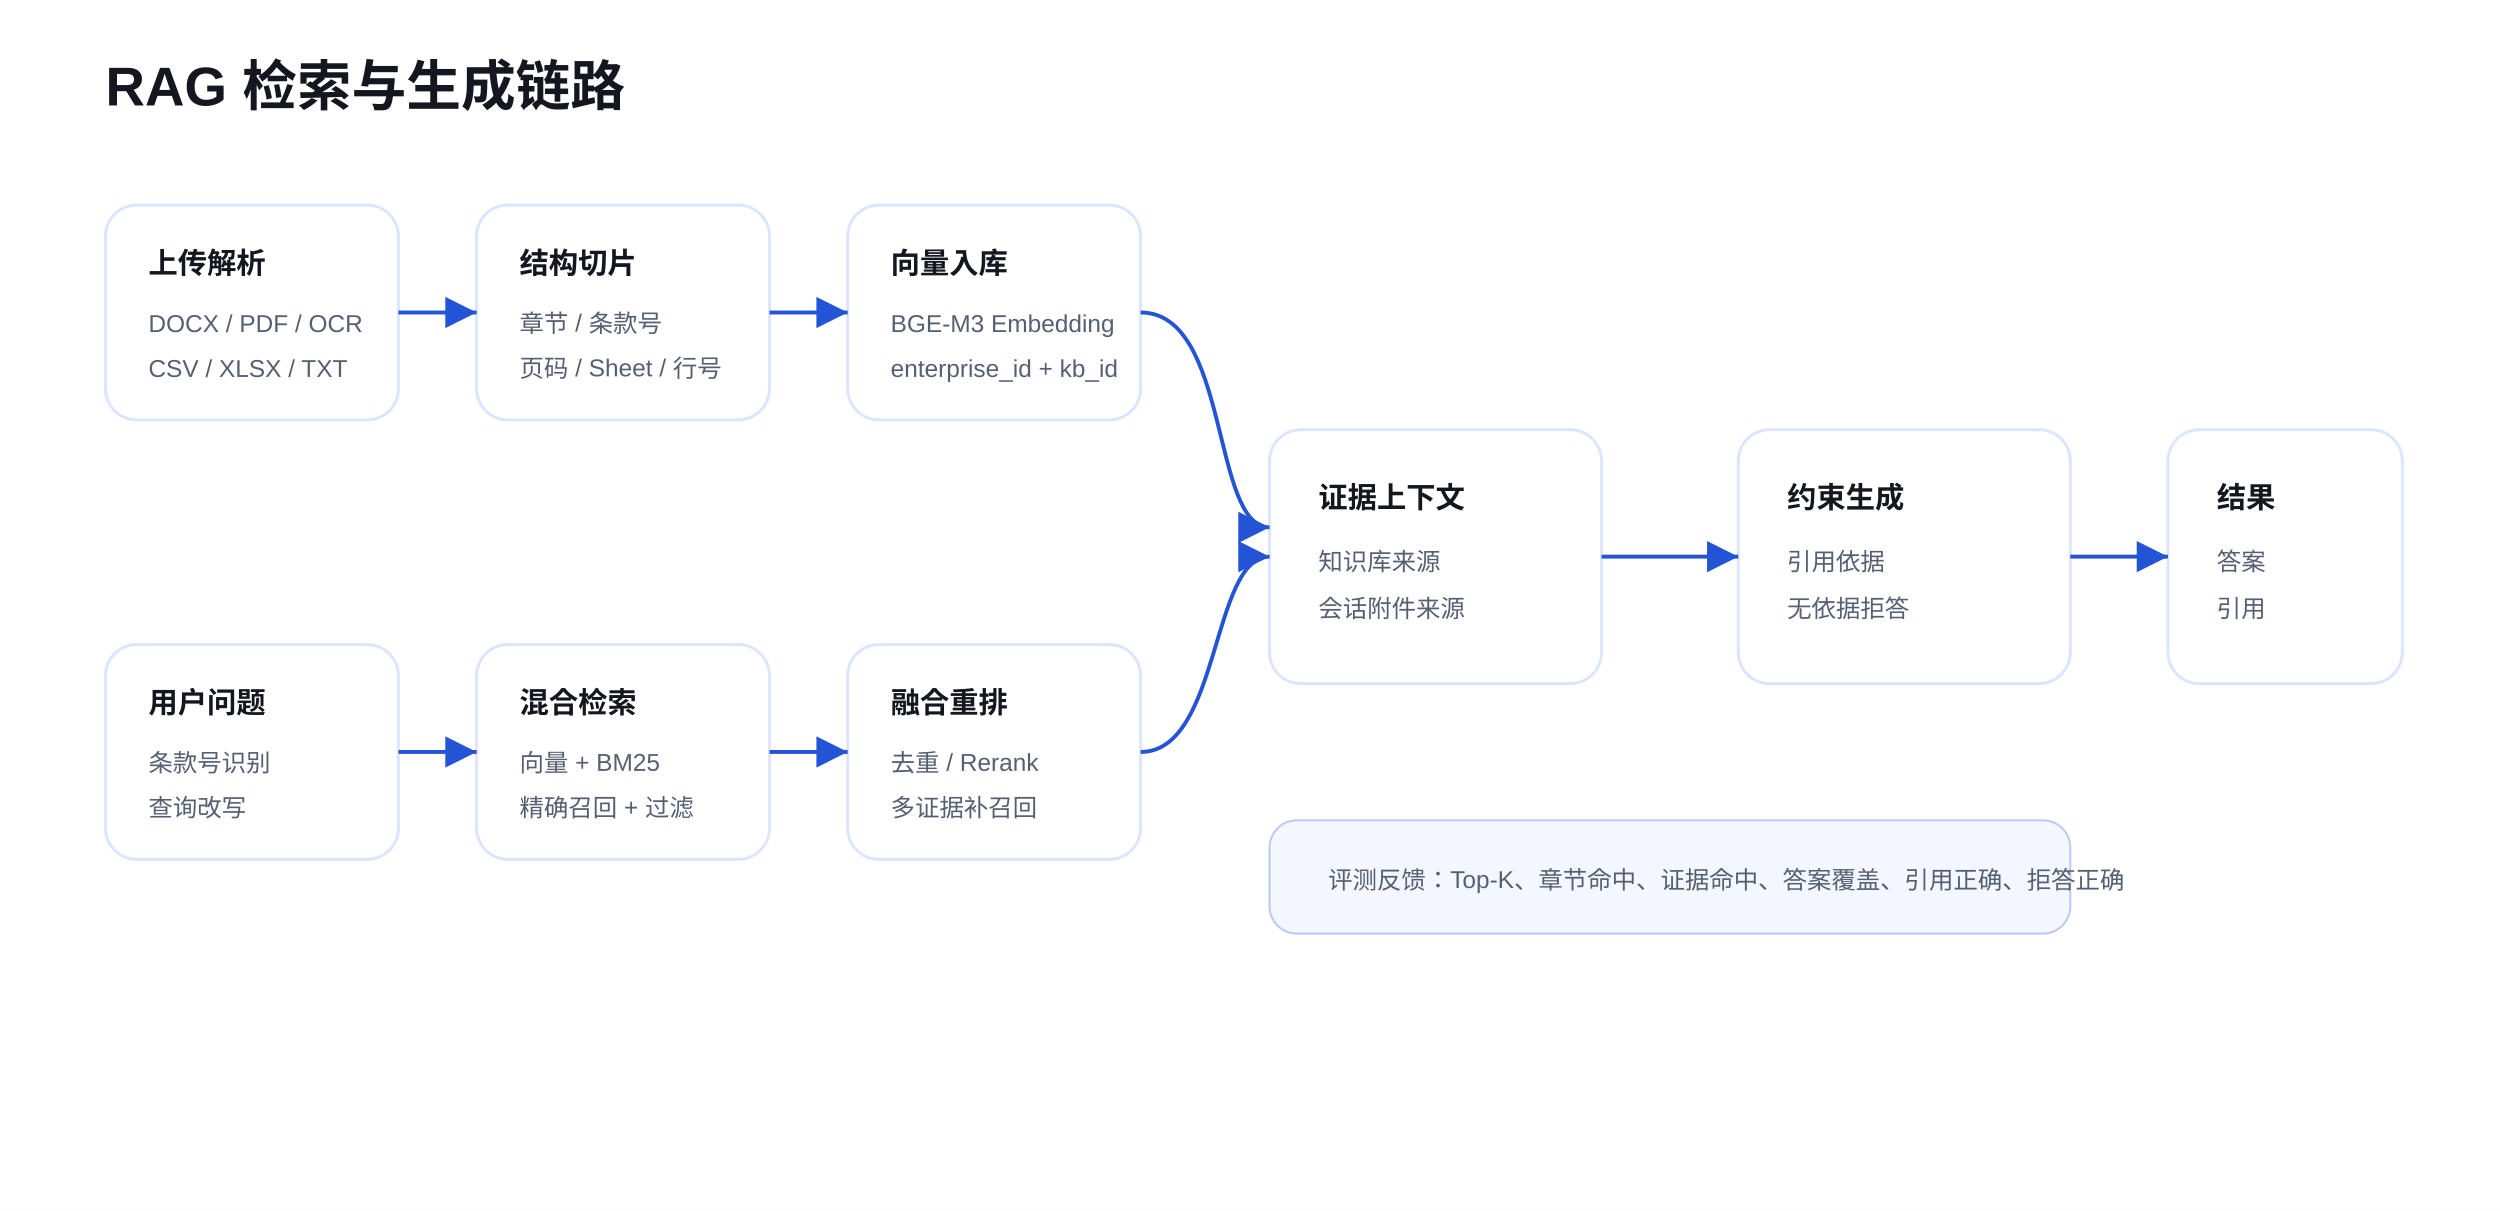
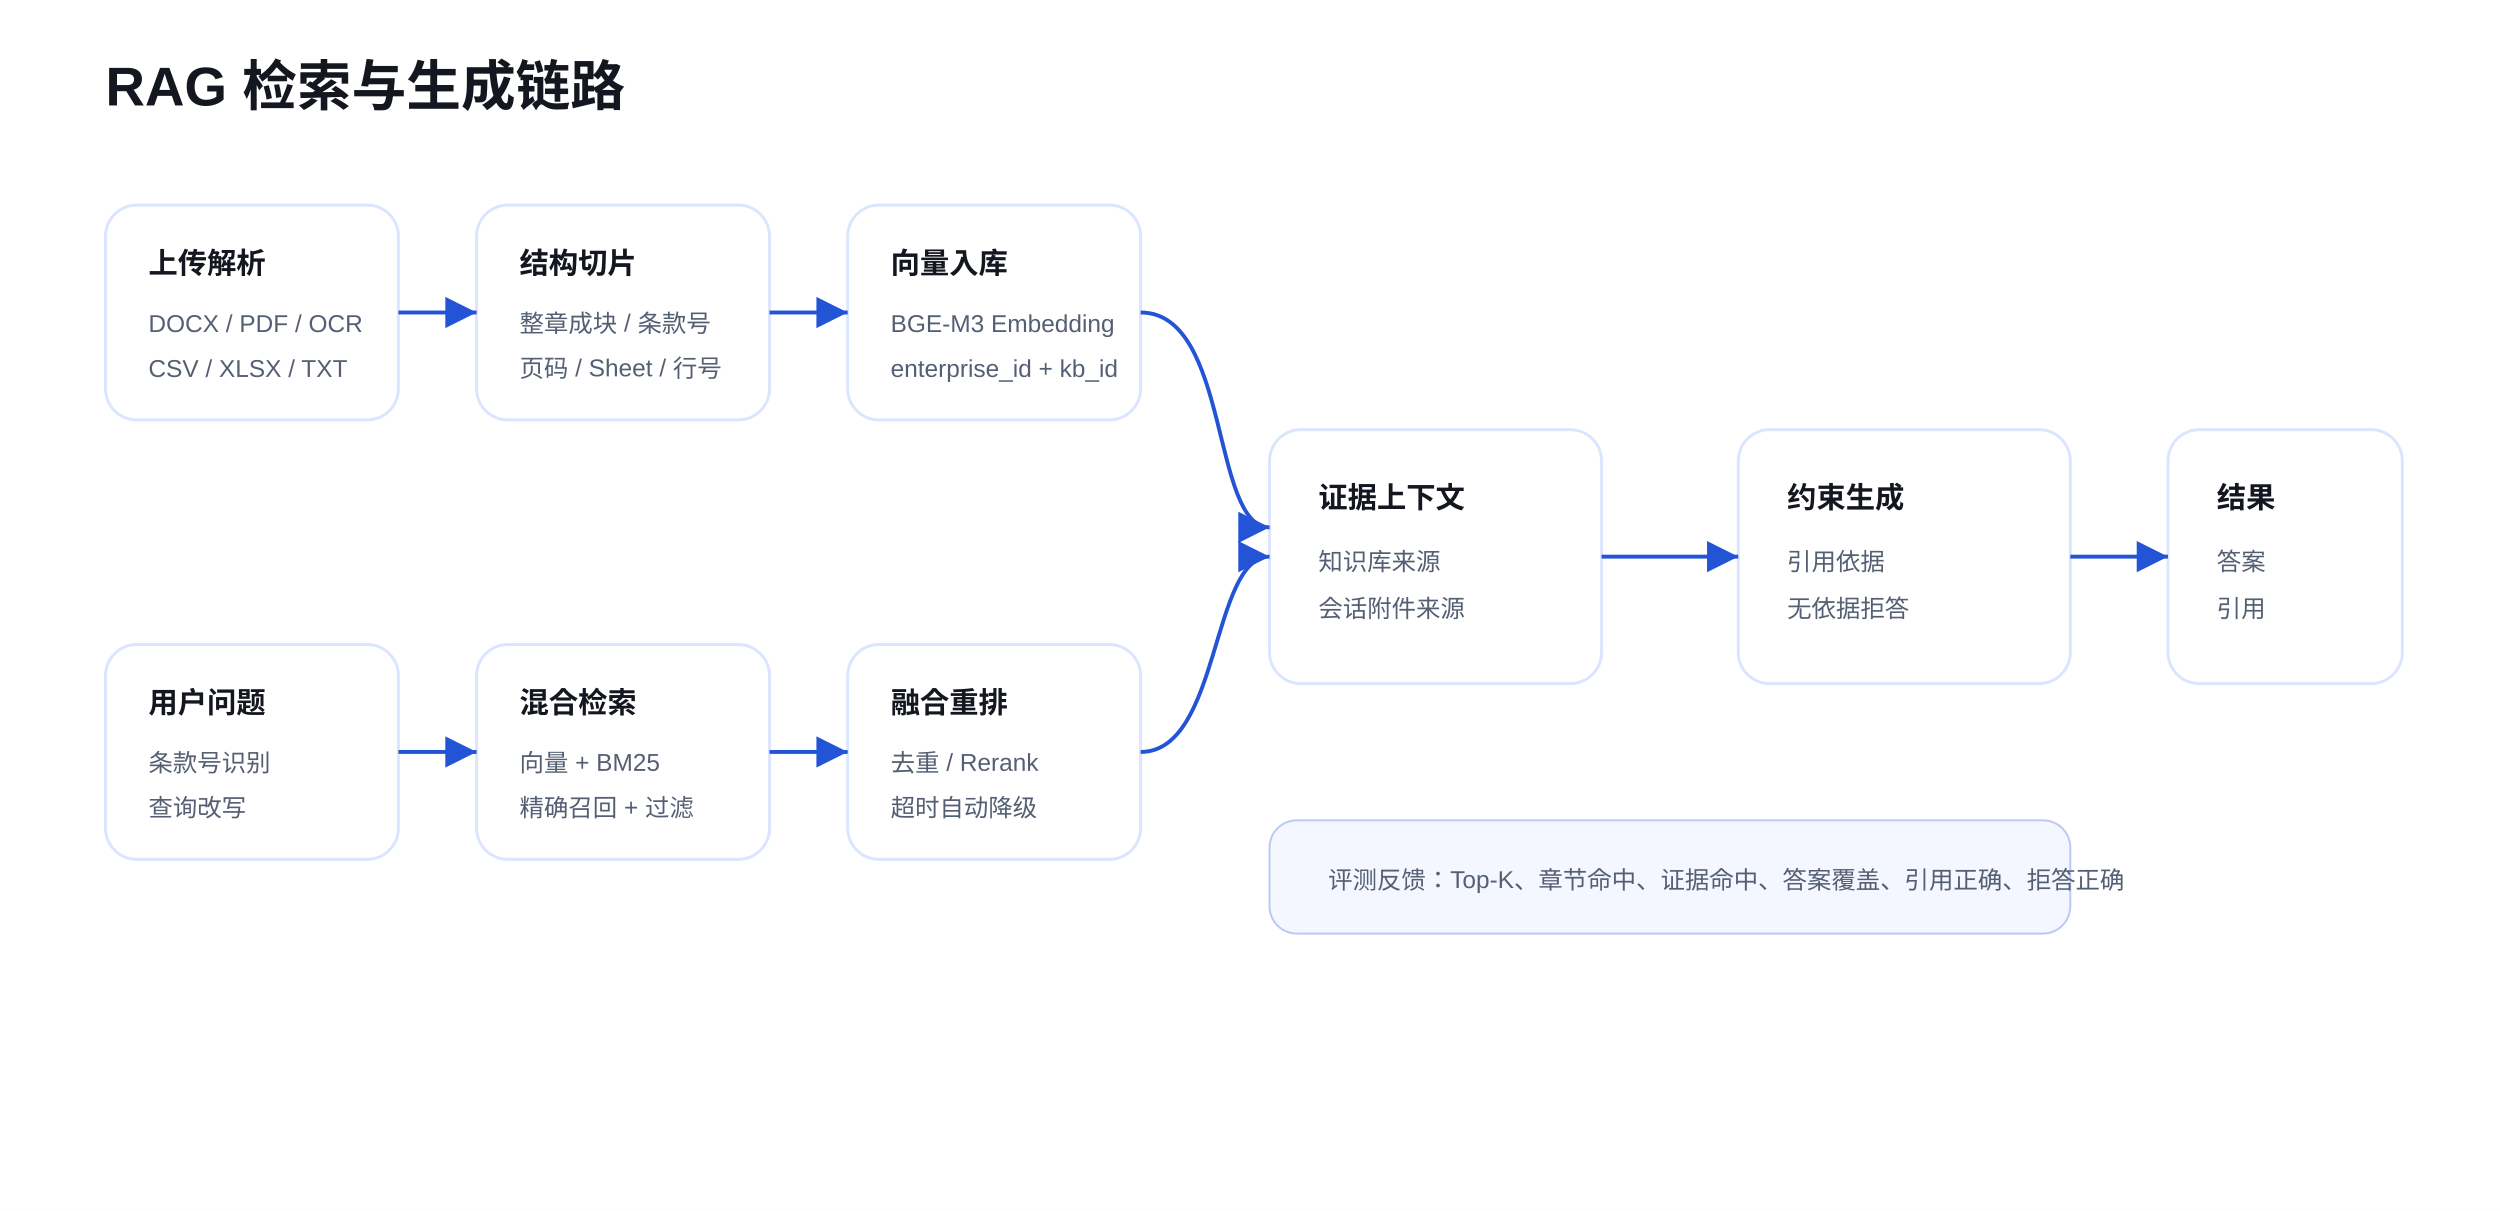
<svg xmlns="http://www.w3.org/2000/svg" width="1280" height="620" viewBox="0 0 1280 620" role="img" aria-label="RAG pipeline">
  <defs>
    <style>.bg{fill:#ffffff}.title{font:700 28px Arial,"Microsoft YaHei";fill:#14171f}.box{fill:white;stroke:#dbe5ff;stroke-width:1.5;rx:16}.head{font:700 15px Arial,"Microsoft YaHei";fill:#14171f}.txt{font:12.5px Arial,"Microsoft YaHei";fill:#555f73}.line{stroke:#2454d6;stroke-width:2;fill:none;marker-end:url(#a)}.pill{fill:#f4f7ff;stroke:#bac9f4}</style>
    <marker id="a" markerWidth="12" markerHeight="12" refX="10" refY="6" orient="auto">
      <path d="M2,2 L10,6 L2,10" fill="#2454d6" />
    </marker>
  </defs>
  <rect width="1280" height="620" class="bg" />
  <text x="54" y="54" class="title">RAG 检索与生成链路</text>
  <g transform="translate(54,105)">
    <rect width="150" height="110" class="box" />
    <text x="22" y="35" class="head">上传解析</text>
    <text x="22" y="65" class="txt">DOCX / PDF / OCR</text>
    <text x="22" y="88" class="txt">CSV / XLSX / TXT</text>
  </g>
  <g transform="translate(244,105)">
    <rect width="150" height="110" class="box" />
    <text x="22" y="35" class="head">结构切片</text>
-     <text x="22" y="65" class="txt">章节 / 条款号</text>
+     <text x="22" y="65" class="txt">整章成块 / 条款号</text>
    <text x="22" y="88" class="txt">页码 / Sheet / 行号</text>
  </g>
  <g transform="translate(434,105)">
    <rect width="150" height="110" class="box" />
    <text x="22" y="35" class="head">向量入库</text>
    <text x="22" y="65" class="txt">BGE-M3 Embedding</text>
    <text x="22" y="88" class="txt">enterprise_id + kb_id</text>
  </g>
  <g transform="translate(54,330)">
    <rect width="150" height="110" class="box" />
    <text x="22" y="35" class="head">用户问题</text>
    <text x="22" y="65" class="txt">条款号识别</text>
    <text x="22" y="88" class="txt">查询改写</text>
  </g>
  <g transform="translate(244,330)">
    <rect width="150" height="110" class="box" />
    <text x="22" y="35" class="head">混合检索</text>
    <text x="22" y="65" class="txt">向量 + BM25</text>
    <text x="22" y="88" class="txt">精确召回 + 过滤</text>
  </g>
  <g transform="translate(434,330)">
    <rect width="150" height="110" class="box" />
    <text x="22" y="35" class="head">融合重排</text>
    <text x="22" y="65" class="txt">去重 / Rerank</text>
-     <text x="22" y="88" class="txt">多证据补召回</text>
+     <text x="22" y="88" class="txt">超时自动降级</text>
  </g>
  <g transform="translate(650,220)">
    <rect width="170" height="130" class="box" />
    <text x="25" y="40" class="head">证据上下文</text>
    <text x="25" y="72" class="txt">知识库来源</text>
    <text x="25" y="96" class="txt">会话附件来源</text>
  </g>
  <g transform="translate(890,220)">
    <rect width="170" height="130" class="box" />
    <text x="25" y="40" class="head">约束生成</text>
    <text x="25" y="72" class="txt">引用依据</text>
    <text x="25" y="96" class="txt">无依据拒答</text>
  </g>
  <g transform="translate(1110,220)">
    <rect width="120" height="130" class="box" />
    <text x="25" y="40" class="head">结果</text>
    <text x="25" y="72" class="txt">答案</text>
    <text x="25" y="96" class="txt">引用</text>
  </g>
  <path d="M204 160 L244 160" class="line" />
  <path d="M394 160 L434 160" class="line" />
  <path d="M204 385 L244 385" class="line" />
  <path d="M394 385 L434 385" class="line" />
  <path d="M584 385 C625 385 620 285 650 285" class="line" />
  <path d="M584 160 C630 160 620 270 650 270" class="line" />
  <path d="M820 285 L890 285" class="line" />
  <path d="M1060 285 L1110 285" class="line" />
  <rect x="650" y="420" width="410" height="58" rx="14" class="pill" />
  <text x="680" y="455" class="txt">评测反馈：Top-K、章节命中、证据命中、答案覆盖、引用正确、拒答正确</text>
</svg>
